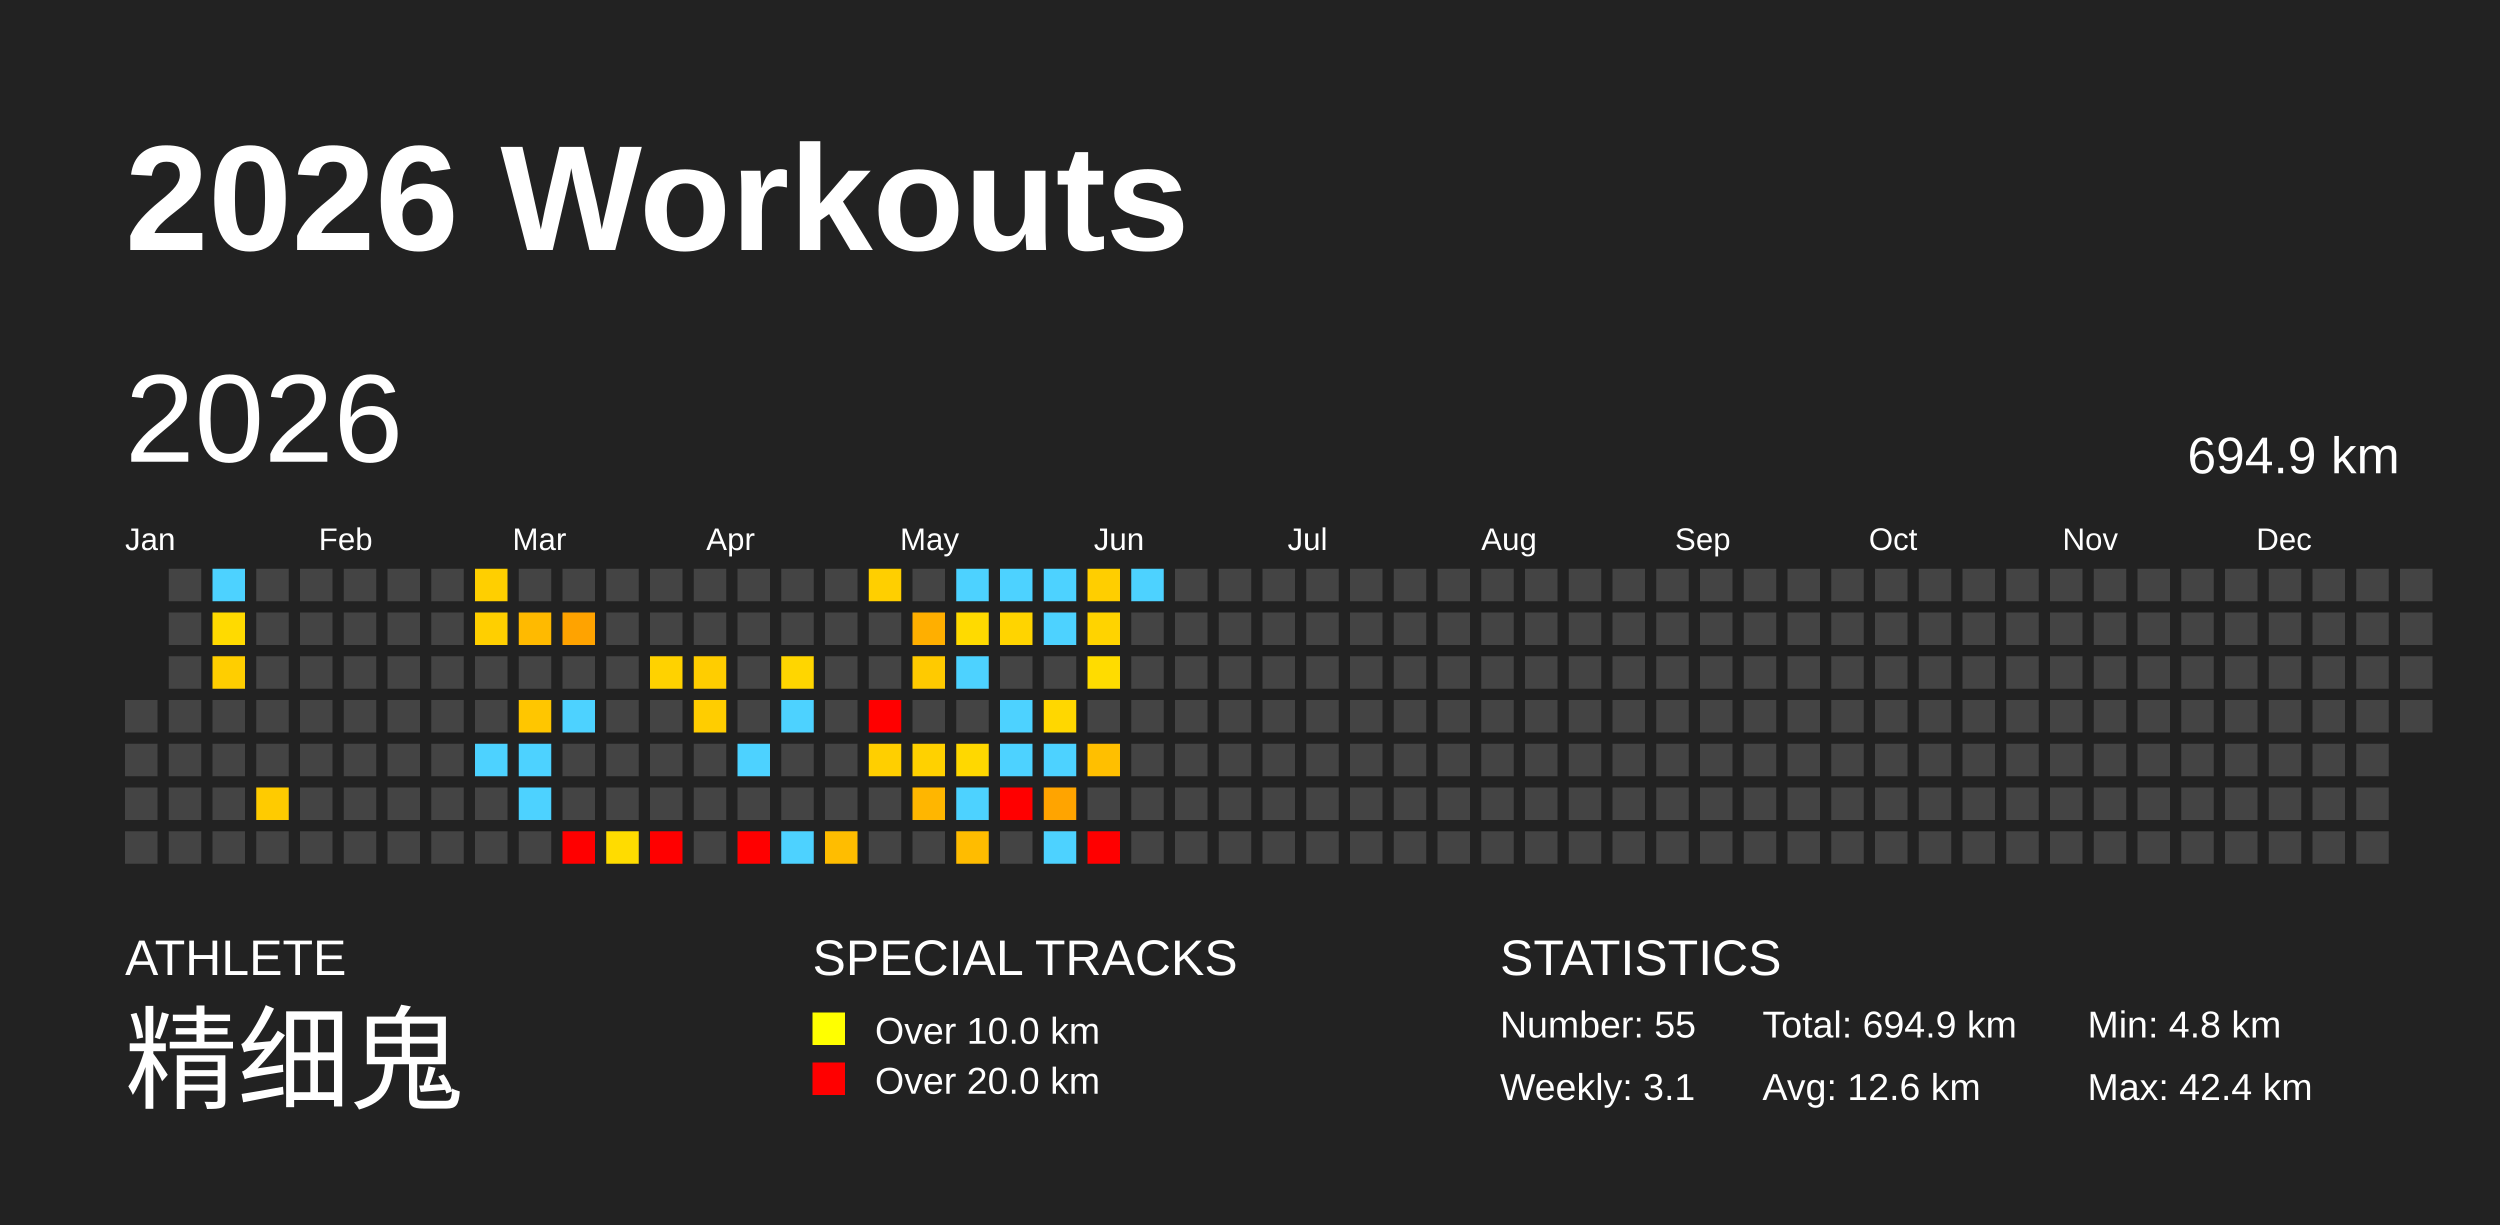
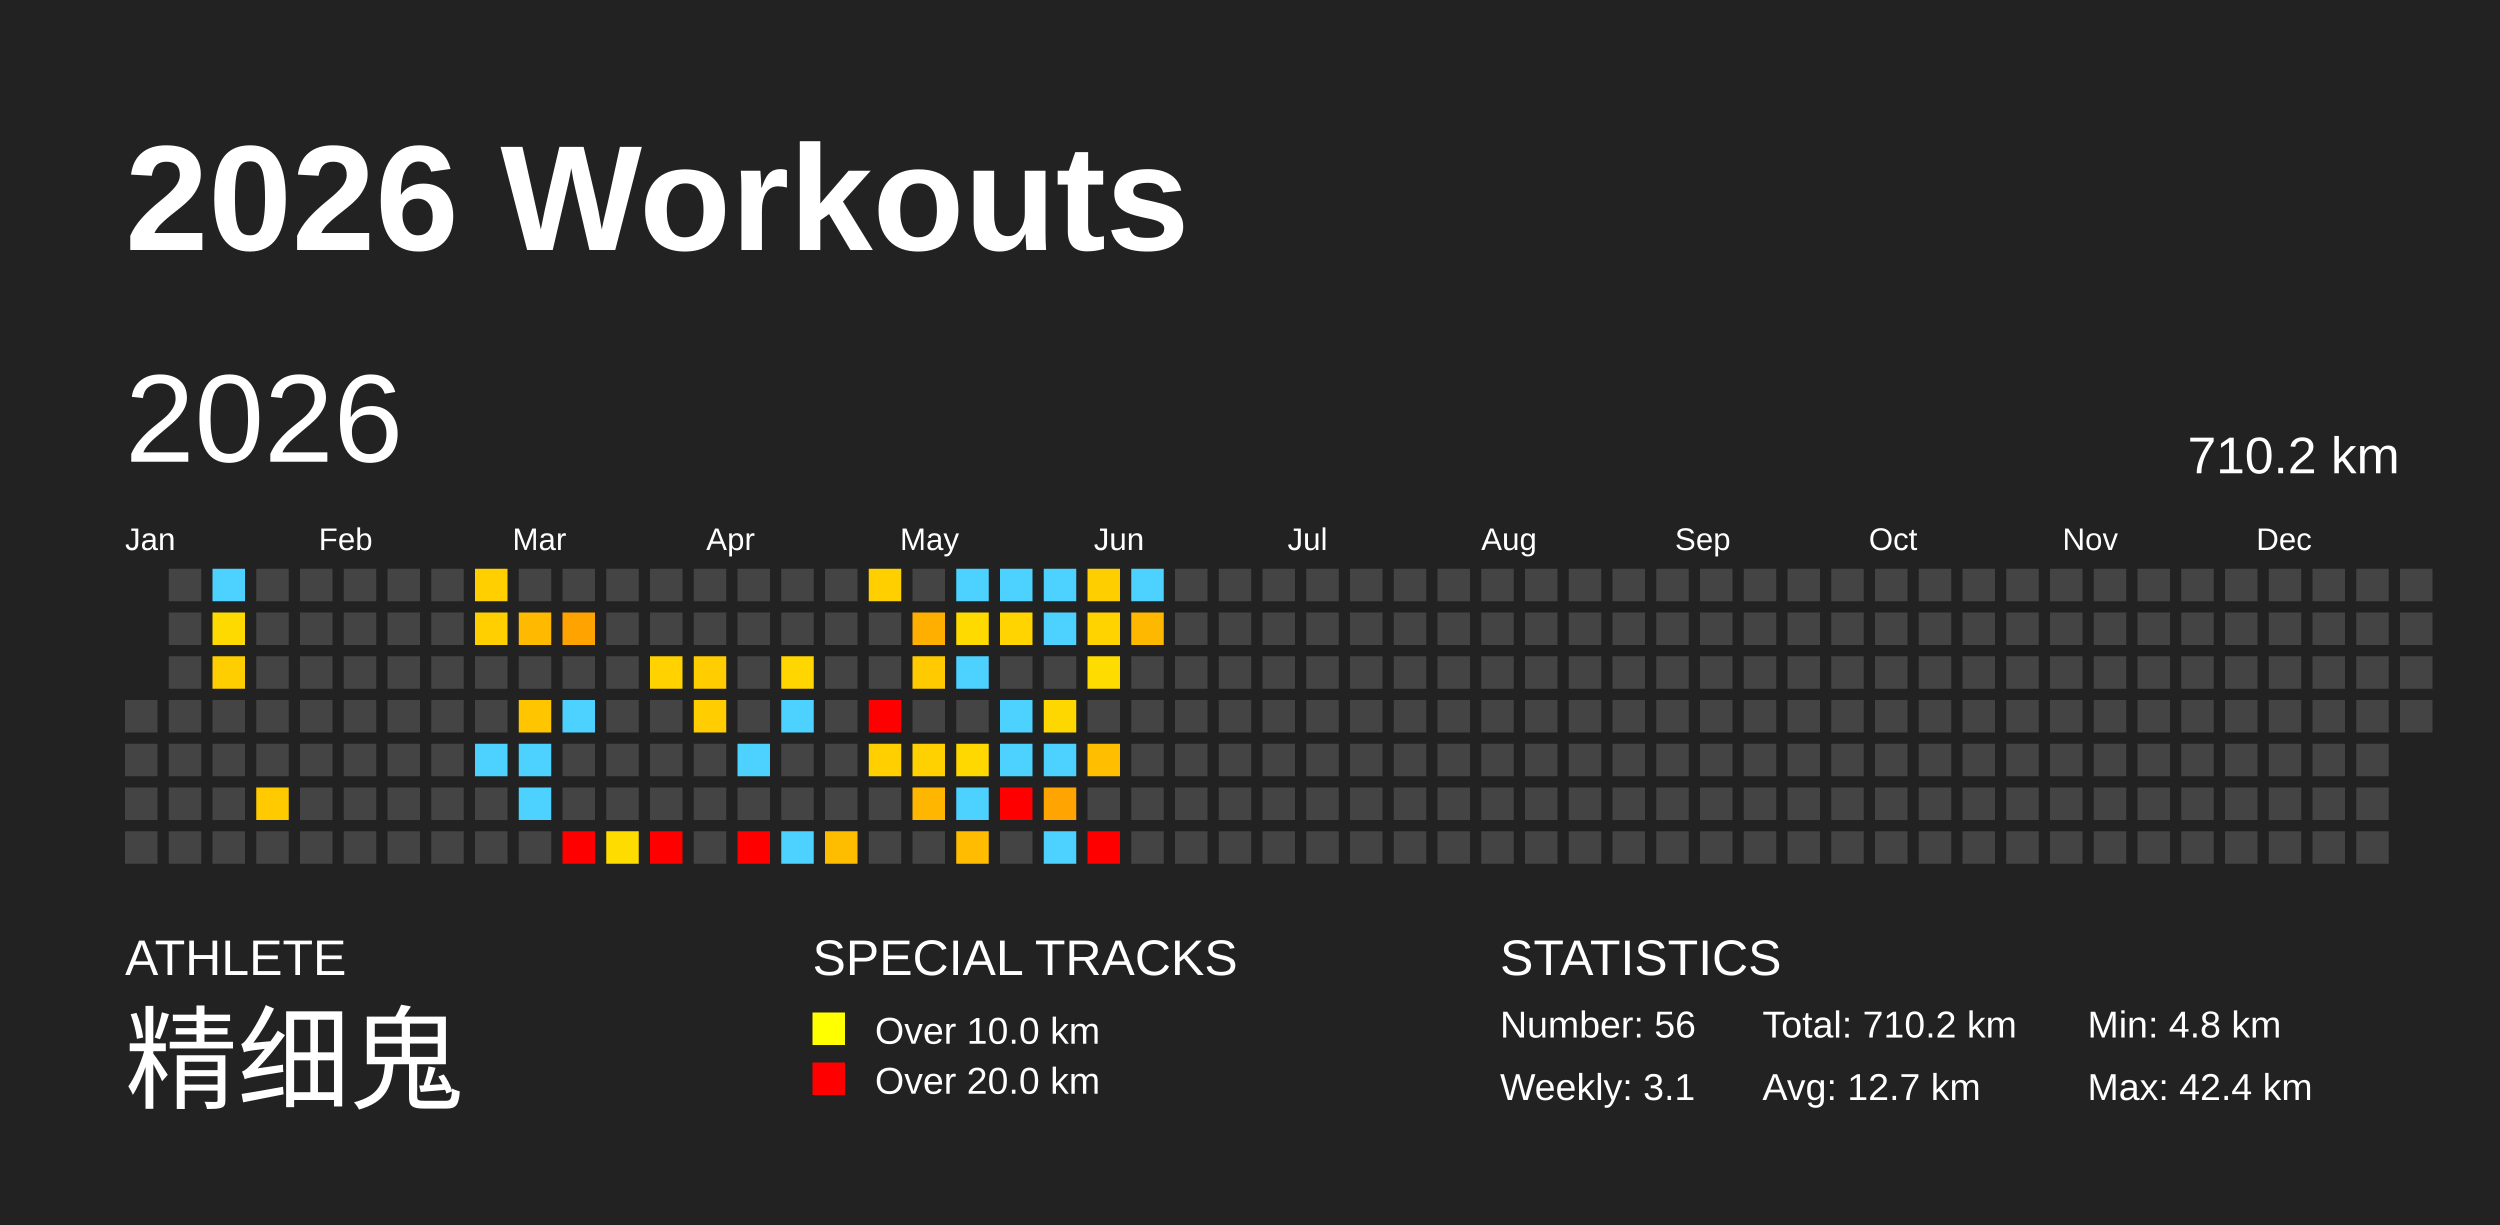
<svg xmlns="http://www.w3.org/2000/svg" baseProfile="full" height="98mm" version="1.1" viewBox="0,0,200,98" width="200mm">
  <defs />
  <rect fill="#222222" height="98" width="200" x="0" y="0" />
  <text fill="#FFFFFF" style="font-size:12px; font-family:Arial; font-weight:bold;" x="10" y="20">2026 Workouts</text>
  <text fill="#FFFFFF" style="font-size:4px; font-family:Arial" x="10" y="78">ATHLETE</text>
  <text fill="#FFFFFF" style="font-size:9px; font-family:Arial" x="10" y="88">精细鬼</text>
  <text fill="#FFFFFF" style="font-size:4px; font-family:Arial" x="65" y="78">SPECIAL TRACKS</text>
  <rect fill="yellow" height="2.6" width="2.6" x="65" y="81" />
  <text fill="#FFFFFF" style="font-size:3px; font-family:Arial" x="70" y="83.5">Over 10.0 km</text>
  <rect fill="red" height="2.6" width="2.6" x="65" y="85" />
  <text fill="#FFFFFF" style="font-size:3px; font-family:Arial" x="70" y="87.5">Over 20.0 km</text>
  <text fill="#FFFFFF" style="font-size:4px; font-family:Arial" x="120" y="78">STATISTICS</text>
-   <text fill="#FFFFFF" style="font-size:3px; font-family:Arial" x="120" y="83">Number: 55</text>
+   <text fill="#FFFFFF" style="font-size:3px; font-family:Arial" x="120" y="83">Number: 56</text>
  <text fill="#FFFFFF" style="font-size:3px; font-family:Arial" x="120" y="88">Weekly: 3.1</text>
-   <text fill="#FFFFFF" style="font-size:3px; font-family:Arial" x="141" y="83">Total: 694.9 km</text>
-   <text fill="#FFFFFF" style="font-size:3px; font-family:Arial" x="141" y="88">Avg: 12.6 km</text>
+   <text fill="#FFFFFF" style="font-size:3px; font-family:Arial" x="141" y="83">Total: 710.2 km</text>
+   <text fill="#FFFFFF" style="font-size:3px; font-family:Arial" x="141" y="88">Avg: 12.7 km</text>
  <text fill="#FFFFFF" style="font-size:3px; font-family:Arial" x="167" y="83">Min: 4.8 km</text>
  <text fill="#FFFFFF" style="font-size:3px; font-family:Arial" x="167" y="88">Max: 42.4 km</text>
  <text dominant-baseline="hanging" fill="#FFFFFF" style="font-size:10.0px; font-family:Arial;" x="10" y="30">2026</text>
-   <text dominant-baseline="hanging" fill="#FFFFFF" style="font-size:4.125px; font-family:Arial;" x="175" y="35">694.9 km</text>
+   <text dominant-baseline="hanging" fill="#FFFFFF" style="font-size:4.125px; font-family:Arial;" x="175" y="35">710.2 km</text>
  <text fill="#FFFFFF" style="font-size:2.5px; font-family:Arial" x="10.0" y="44">Jan</text>
  <text fill="#FFFFFF" style="font-size:2.5px; font-family:Arial" x="25.5" y="44">Feb</text>
  <text fill="#FFFFFF" style="font-size:2.5px; font-family:Arial" x="41.0" y="44">Mar</text>
  <text fill="#FFFFFF" style="font-size:2.5px; font-family:Arial" x="56.5" y="44">Apr</text>
  <text fill="#FFFFFF" style="font-size:2.5px; font-family:Arial" x="72.0" y="44">May</text>
  <text fill="#FFFFFF" style="font-size:2.5px; font-family:Arial" x="87.5" y="44">Jun</text>
  <text fill="#FFFFFF" style="font-size:2.5px; font-family:Arial" x="103.0" y="44">Jul</text>
  <text fill="#FFFFFF" style="font-size:2.5px; font-family:Arial" x="118.5" y="44">Aug</text>
  <text fill="#FFFFFF" style="font-size:2.5px; font-family:Arial" x="134.0" y="44">Sep</text>
  <text fill="#FFFFFF" style="font-size:2.5px; font-family:Arial" x="149.5" y="44">Oct</text>
  <text fill="#FFFFFF" style="font-size:2.5px; font-family:Arial" x="165.0" y="44">Nov</text>
  <text fill="#FFFFFF" style="font-size:2.5px; font-family:Arial" x="180.5" y="44">Dec</text>
  <rect fill="#444444" height="2.6" width="2.6" x="10.0" y="56.0" />
  <rect fill="#444444" height="2.6" width="2.6" x="10.0" y="59.5" />
  <rect fill="#444444" height="2.6" width="2.6" x="10.0" y="63.0" />
  <rect fill="#444444" height="2.6" width="2.6" x="10.0" y="66.5" />
  <rect fill="#444444" height="2.6" width="2.6" x="13.5" y="45.5" />
  <rect fill="#444444" height="2.6" width="2.6" x="13.5" y="49.0" />
  <rect fill="#444444" height="2.6" width="2.6" x="13.5" y="52.5" />
  <rect fill="#444444" height="2.6" width="2.6" x="13.5" y="56.0" />
  <rect fill="#444444" height="2.6" width="2.6" x="13.5" y="59.5" />
  <rect fill="#444444" height="2.6" width="2.6" x="13.5" y="63.0" />
  <rect fill="#444444" height="2.6" width="2.6" x="13.5" y="66.5" />
  <rect fill="#4dd2ff" height="2.6" width="2.6" x="17.0" y="45.5" />
  <rect fill="#ffda00" height="2.6" width="2.6" x="17.0" y="49.0" />
  <rect fill="#ffce00" height="2.6" width="2.6" x="17.0" y="52.5" />
  <rect fill="#444444" height="2.6" width="2.6" x="17.0" y="56.0" />
  <rect fill="#444444" height="2.6" width="2.6" x="17.0" y="59.5" />
  <rect fill="#444444" height="2.6" width="2.6" x="17.0" y="63.0" />
  <rect fill="#444444" height="2.6" width="2.6" x="17.0" y="66.5" />
  <rect fill="#444444" height="2.6" width="2.6" x="20.5" y="45.5" />
  <rect fill="#444444" height="2.6" width="2.6" x="20.5" y="49.0" />
  <rect fill="#444444" height="2.6" width="2.6" x="20.5" y="52.5" />
  <rect fill="#444444" height="2.6" width="2.6" x="20.5" y="56.0" />
  <rect fill="#444444" height="2.6" width="2.6" x="20.5" y="59.5" />
  <rect fill="#ffcb00" height="2.6" width="2.6" x="20.5" y="63.0" />
  <rect fill="#444444" height="2.6" width="2.6" x="20.5" y="66.5" />
  <rect fill="#444444" height="2.6" width="2.6" x="24.0" y="45.5" />
  <rect fill="#444444" height="2.6" width="2.6" x="24.0" y="49.0" />
  <rect fill="#444444" height="2.6" width="2.6" x="24.0" y="52.5" />
  <rect fill="#444444" height="2.6" width="2.6" x="24.0" y="56.0" />
  <rect fill="#444444" height="2.6" width="2.6" x="24.0" y="59.5" />
  <rect fill="#444444" height="2.6" width="2.6" x="24.0" y="63.0" />
  <rect fill="#444444" height="2.6" width="2.6" x="24.0" y="66.5" />
  <rect fill="#444444" height="2.6" width="2.6" x="27.5" y="45.5" />
  <rect fill="#444444" height="2.6" width="2.6" x="27.5" y="49.0" />
  <rect fill="#444444" height="2.6" width="2.6" x="27.5" y="52.5" />
  <rect fill="#444444" height="2.6" width="2.6" x="27.5" y="56.0" />
  <rect fill="#444444" height="2.6" width="2.6" x="27.5" y="59.5" />
  <rect fill="#444444" height="2.6" width="2.6" x="27.5" y="63.0" />
  <rect fill="#444444" height="2.6" width="2.6" x="27.5" y="66.5" />
  <rect fill="#444444" height="2.6" width="2.6" x="31.0" y="45.5" />
  <rect fill="#444444" height="2.6" width="2.6" x="31.0" y="49.0" />
  <rect fill="#444444" height="2.6" width="2.6" x="31.0" y="52.5" />
  <rect fill="#444444" height="2.6" width="2.6" x="31.0" y="56.0" />
  <rect fill="#444444" height="2.6" width="2.6" x="31.0" y="59.5" />
  <rect fill="#444444" height="2.6" width="2.6" x="31.0" y="63.0" />
  <rect fill="#444444" height="2.6" width="2.6" x="31.0" y="66.5" />
  <rect fill="#444444" height="2.6" width="2.6" x="34.5" y="45.5" />
  <rect fill="#444444" height="2.6" width="2.6" x="34.5" y="49.0" />
  <rect fill="#444444" height="2.6" width="2.6" x="34.5" y="52.5" />
  <rect fill="#444444" height="2.6" width="2.6" x="34.5" y="56.0" />
  <rect fill="#444444" height="2.6" width="2.6" x="34.5" y="59.5" />
  <rect fill="#444444" height="2.6" width="2.6" x="34.5" y="63.0" />
  <rect fill="#444444" height="2.6" width="2.6" x="34.5" y="66.5" />
  <rect fill="#ffcf00" height="2.6" width="2.6" x="38.0" y="45.5" />
  <rect fill="#ffcf00" height="2.6" width="2.6" x="38.0" y="49.0" />
  <rect fill="#444444" height="2.6" width="2.6" x="38.0" y="52.5" />
  <rect fill="#444444" height="2.6" width="2.6" x="38.0" y="56.0" />
  <rect fill="#4dd2ff" height="2.6" width="2.6" x="38.0" y="59.5" />
  <rect fill="#444444" height="2.6" width="2.6" x="38.0" y="63.0" />
  <rect fill="#444444" height="2.6" width="2.6" x="38.0" y="66.5" />
  <rect fill="#444444" height="2.6" width="2.6" x="41.5" y="45.5" />
  <rect fill="#ffba00" height="2.6" width="2.6" x="41.5" y="49.0" />
  <rect fill="#444444" height="2.6" width="2.6" x="41.5" y="52.5" />
  <rect fill="#ffc600" height="2.6" width="2.6" x="41.5" y="56.0" />
  <rect fill="#4dd2ff" height="2.6" width="2.6" x="41.5" y="59.5" />
  <rect fill="#4dd2ff" height="2.6" width="2.6" x="41.5" y="63.0" />
  <rect fill="#444444" height="2.6" width="2.6" x="41.5" y="66.5" />
  <rect fill="#444444" height="2.6" width="2.6" x="45.0" y="45.5" />
  <rect fill="#ffa300" height="2.6" width="2.6" x="45.0" y="49.0" />
  <rect fill="#444444" height="2.6" width="2.6" x="45.0" y="52.5" />
  <rect fill="#4dd2ff" height="2.6" width="2.6" x="45.0" y="56.0" />
  <rect fill="#444444" height="2.6" width="2.6" x="45.0" y="59.5" />
  <rect fill="#444444" height="2.6" width="2.6" x="45.0" y="63.0" />
  <rect fill="red" height="2.6" width="2.6" x="45.0" y="66.5" />
  <rect fill="#444444" height="2.6" width="2.6" x="48.5" y="45.5" />
  <rect fill="#444444" height="2.6" width="2.6" x="48.5" y="49.0" />
  <rect fill="#444444" height="2.6" width="2.6" x="48.5" y="52.5" />
  <rect fill="#444444" height="2.6" width="2.6" x="48.5" y="56.0" />
  <rect fill="#444444" height="2.6" width="2.6" x="48.5" y="59.5" />
  <rect fill="#444444" height="2.6" width="2.6" x="48.5" y="63.0" />
  <rect fill="#ffdc00" height="2.6" width="2.6" x="48.5" y="66.5" />
  <rect fill="#444444" height="2.6" width="2.6" x="52.0" y="45.5" />
  <rect fill="#444444" height="2.6" width="2.6" x="52.0" y="49.0" />
  <rect fill="#ffd200" height="2.6" width="2.6" x="52.0" y="52.5" />
  <rect fill="#444444" height="2.6" width="2.6" x="52.0" y="56.0" />
  <rect fill="#444444" height="2.6" width="2.6" x="52.0" y="59.5" />
  <rect fill="#444444" height="2.6" width="2.6" x="52.0" y="63.0" />
  <rect fill="red" height="2.6" width="2.6" x="52.0" y="66.5" />
  <rect fill="#444444" height="2.6" width="2.6" x="55.5" y="45.5" />
  <rect fill="#444444" height="2.6" width="2.6" x="55.5" y="49.0" />
  <rect fill="#ffcd00" height="2.6" width="2.6" x="55.5" y="52.5" />
  <rect fill="#ffcd00" height="2.6" width="2.6" x="55.5" y="56.0" />
  <rect fill="#444444" height="2.6" width="2.6" x="55.5" y="59.5" />
  <rect fill="#444444" height="2.6" width="2.6" x="55.5" y="63.0" />
  <rect fill="#444444" height="2.6" width="2.6" x="55.5" y="66.5" />
  <rect fill="#444444" height="2.6" width="2.6" x="59.0" y="45.5" />
  <rect fill="#444444" height="2.6" width="2.6" x="59.0" y="49.0" />
  <rect fill="#444444" height="2.6" width="2.6" x="59.0" y="52.5" />
  <rect fill="#444444" height="2.6" width="2.6" x="59.0" y="56.0" />
  <rect fill="#4dd2ff" height="2.6" width="2.6" x="59.0" y="59.5" />
  <rect fill="#444444" height="2.6" width="2.6" x="59.0" y="63.0" />
  <rect fill="red" height="2.6" width="2.6" x="59.0" y="66.5" />
  <rect fill="#444444" height="2.6" width="2.6" x="62.5" y="45.5" />
  <rect fill="#444444" height="2.6" width="2.6" x="62.5" y="49.0" />
  <rect fill="#ffd600" height="2.6" width="2.6" x="62.5" y="52.5" />
  <rect fill="#4dd2ff" height="2.6" width="2.6" x="62.5" y="56.0" />
  <rect fill="#444444" height="2.6" width="2.6" x="62.5" y="59.5" />
  <rect fill="#444444" height="2.6" width="2.6" x="62.5" y="63.0" />
  <rect fill="#4dd2ff" height="2.6" width="2.6" x="62.5" y="66.5" />
  <rect fill="#444444" height="2.6" width="2.6" x="66.0" y="45.5" />
  <rect fill="#444444" height="2.6" width="2.6" x="66.0" y="49.0" />
  <rect fill="#444444" height="2.6" width="2.6" x="66.0" y="52.5" />
  <rect fill="#444444" height="2.6" width="2.6" x="66.0" y="56.0" />
  <rect fill="#444444" height="2.6" width="2.6" x="66.0" y="59.5" />
  <rect fill="#444444" height="2.6" width="2.6" x="66.0" y="63.0" />
  <rect fill="#ffbd00" height="2.6" width="2.6" x="66.0" y="66.5" />
  <rect fill="#ffcf00" height="2.6" width="2.6" x="69.5" y="45.5" />
  <rect fill="#444444" height="2.6" width="2.6" x="69.5" y="49.0" />
  <rect fill="#444444" height="2.6" width="2.6" x="69.5" y="52.5" />
  <rect fill="red" height="2.6" width="2.6" x="69.5" y="56.0" />
  <rect fill="#ffcf00" height="2.6" width="2.6" x="69.5" y="59.5" />
  <rect fill="#444444" height="2.6" width="2.6" x="69.5" y="63.0" />
  <rect fill="#444444" height="2.6" width="2.6" x="69.5" y="66.5" />
  <rect fill="#444444" height="2.6" width="2.6" x="73.0" y="45.5" />
  <rect fill="#ffaf00" height="2.6" width="2.6" x="73.0" y="49.0" />
  <rect fill="#ffca00" height="2.6" width="2.6" x="73.0" y="52.5" />
  <rect fill="#444444" height="2.6" width="2.6" x="73.0" y="56.0" />
  <rect fill="#ffd100" height="2.6" width="2.6" x="73.0" y="59.5" />
  <rect fill="#ffb600" height="2.6" width="2.6" x="73.0" y="63.0" />
  <rect fill="#444444" height="2.6" width="2.6" x="73.0" y="66.5" />
  <rect fill="#4dd2ff" height="2.6" width="2.6" x="76.5" y="45.5" />
  <rect fill="#ffda00" height="2.6" width="2.6" x="76.5" y="49.0" />
  <rect fill="#4dd2ff" height="2.6" width="2.6" x="76.5" y="52.5" />
  <rect fill="#444444" height="2.6" width="2.6" x="76.5" y="56.0" />
  <rect fill="#ffd800" height="2.6" width="2.6" x="76.5" y="59.5" />
  <rect fill="#4dd2ff" height="2.6" width="2.6" x="76.5" y="63.0" />
  <rect fill="#ffbc00" height="2.6" width="2.6" x="76.5" y="66.5" />
  <rect fill="#4dd2ff" height="2.6" width="2.6" x="80.0" y="45.5" />
  <rect fill="#ffd400" height="2.6" width="2.6" x="80.0" y="49.0" />
  <rect fill="#444444" height="2.6" width="2.6" x="80.0" y="52.5" />
  <rect fill="#4dd2ff" height="2.6" width="2.6" x="80.0" y="56.0" />
  <rect fill="#4dd2ff" height="2.6" width="2.6" x="80.0" y="59.5" />
  <rect fill="red" height="2.6" width="2.6" x="80.0" y="63.0" />
  <rect fill="#444444" height="2.6" width="2.6" x="80.0" y="66.5" />
  <rect fill="#4dd2ff" height="2.6" width="2.6" x="83.5" y="45.5" />
  <rect fill="#4dd2ff" height="2.6" width="2.6" x="83.5" y="49.0" />
  <rect fill="#444444" height="2.6" width="2.6" x="83.5" y="52.5" />
  <rect fill="#ffd700" height="2.6" width="2.6" x="83.5" y="56.0" />
  <rect fill="#4dd2ff" height="2.6" width="2.6" x="83.5" y="59.5" />
  <rect fill="#ffa400" height="2.6" width="2.6" x="83.5" y="63.0" />
  <rect fill="#4dd2ff" height="2.6" width="2.6" x="83.5" y="66.5" />
  <rect fill="#ffce00" height="2.6" width="2.6" x="87.0" y="45.5" />
  <rect fill="#ffd300" height="2.6" width="2.6" x="87.0" y="49.0" />
  <rect fill="#ffdc00" height="2.6" width="2.6" x="87.0" y="52.5" />
  <rect fill="#444444" height="2.6" width="2.6" x="87.0" y="56.0" />
  <rect fill="#ffbf00" height="2.6" width="2.6" x="87.0" y="59.5" />
  <rect fill="#444444" height="2.6" width="2.6" x="87.0" y="63.0" />
  <rect fill="red" height="2.6" width="2.6" x="87.0" y="66.5" />
  <rect fill="#4dd2ff" height="2.6" width="2.6" x="90.5" y="45.5" />
-   <rect fill="#444444" height="2.6" width="2.6" x="90.5" y="49.0" />
+   <rect fill="#ffb800" height="2.6" width="2.6" x="90.5" y="49.0" />
  <rect fill="#444444" height="2.6" width="2.6" x="90.5" y="52.5" />
  <rect fill="#444444" height="2.6" width="2.6" x="90.5" y="56.0" />
  <rect fill="#444444" height="2.6" width="2.6" x="90.5" y="59.5" />
  <rect fill="#444444" height="2.6" width="2.6" x="90.5" y="63.0" />
  <rect fill="#444444" height="2.6" width="2.6" x="90.5" y="66.5" />
  <rect fill="#444444" height="2.6" width="2.6" x="94.0" y="45.5" />
  <rect fill="#444444" height="2.6" width="2.6" x="94.0" y="49.0" />
  <rect fill="#444444" height="2.6" width="2.6" x="94.0" y="52.5" />
  <rect fill="#444444" height="2.6" width="2.6" x="94.0" y="56.0" />
  <rect fill="#444444" height="2.6" width="2.6" x="94.0" y="59.5" />
  <rect fill="#444444" height="2.6" width="2.6" x="94.0" y="63.0" />
  <rect fill="#444444" height="2.6" width="2.6" x="94.0" y="66.5" />
  <rect fill="#444444" height="2.6" width="2.6" x="97.5" y="45.5" />
  <rect fill="#444444" height="2.6" width="2.6" x="97.5" y="49.0" />
  <rect fill="#444444" height="2.6" width="2.6" x="97.5" y="52.5" />
  <rect fill="#444444" height="2.6" width="2.6" x="97.5" y="56.0" />
  <rect fill="#444444" height="2.6" width="2.6" x="97.5" y="59.5" />
  <rect fill="#444444" height="2.6" width="2.6" x="97.5" y="63.0" />
  <rect fill="#444444" height="2.6" width="2.6" x="97.5" y="66.5" />
  <rect fill="#444444" height="2.6" width="2.6" x="101.0" y="45.5" />
  <rect fill="#444444" height="2.6" width="2.6" x="101.0" y="49.0" />
  <rect fill="#444444" height="2.6" width="2.6" x="101.0" y="52.5" />
  <rect fill="#444444" height="2.6" width="2.6" x="101.0" y="56.0" />
  <rect fill="#444444" height="2.6" width="2.6" x="101.0" y="59.5" />
  <rect fill="#444444" height="2.6" width="2.6" x="101.0" y="63.0" />
  <rect fill="#444444" height="2.6" width="2.6" x="101.0" y="66.5" />
  <rect fill="#444444" height="2.6" width="2.6" x="104.5" y="45.5" />
  <rect fill="#444444" height="2.6" width="2.6" x="104.5" y="49.0" />
  <rect fill="#444444" height="2.6" width="2.6" x="104.5" y="52.5" />
  <rect fill="#444444" height="2.6" width="2.6" x="104.5" y="56.0" />
  <rect fill="#444444" height="2.6" width="2.6" x="104.5" y="59.5" />
  <rect fill="#444444" height="2.6" width="2.6" x="104.5" y="63.0" />
  <rect fill="#444444" height="2.6" width="2.6" x="104.5" y="66.5" />
  <rect fill="#444444" height="2.6" width="2.6" x="108.0" y="45.5" />
  <rect fill="#444444" height="2.6" width="2.6" x="108.0" y="49.0" />
  <rect fill="#444444" height="2.6" width="2.6" x="108.0" y="52.5" />
  <rect fill="#444444" height="2.6" width="2.6" x="108.0" y="56.0" />
  <rect fill="#444444" height="2.6" width="2.6" x="108.0" y="59.5" />
  <rect fill="#444444" height="2.6" width="2.6" x="108.0" y="63.0" />
  <rect fill="#444444" height="2.6" width="2.6" x="108.0" y="66.5" />
  <rect fill="#444444" height="2.6" width="2.6" x="111.5" y="45.5" />
  <rect fill="#444444" height="2.6" width="2.6" x="111.5" y="49.0" />
  <rect fill="#444444" height="2.6" width="2.6" x="111.5" y="52.5" />
  <rect fill="#444444" height="2.6" width="2.6" x="111.5" y="56.0" />
  <rect fill="#444444" height="2.6" width="2.6" x="111.5" y="59.5" />
  <rect fill="#444444" height="2.6" width="2.6" x="111.5" y="63.0" />
  <rect fill="#444444" height="2.6" width="2.6" x="111.5" y="66.5" />
  <rect fill="#444444" height="2.6" width="2.6" x="115.0" y="45.5" />
  <rect fill="#444444" height="2.6" width="2.6" x="115.0" y="49.0" />
  <rect fill="#444444" height="2.6" width="2.6" x="115.0" y="52.5" />
  <rect fill="#444444" height="2.6" width="2.6" x="115.0" y="56.0" />
  <rect fill="#444444" height="2.6" width="2.6" x="115.0" y="59.5" />
  <rect fill="#444444" height="2.6" width="2.6" x="115.0" y="63.0" />
  <rect fill="#444444" height="2.6" width="2.6" x="115.0" y="66.5" />
  <rect fill="#444444" height="2.6" width="2.6" x="118.5" y="45.5" />
  <rect fill="#444444" height="2.6" width="2.6" x="118.5" y="49.0" />
  <rect fill="#444444" height="2.6" width="2.6" x="118.5" y="52.5" />
  <rect fill="#444444" height="2.6" width="2.6" x="118.5" y="56.0" />
  <rect fill="#444444" height="2.6" width="2.6" x="118.5" y="59.5" />
  <rect fill="#444444" height="2.6" width="2.6" x="118.5" y="63.0" />
  <rect fill="#444444" height="2.6" width="2.6" x="118.5" y="66.5" />
  <rect fill="#444444" height="2.6" width="2.6" x="122.0" y="45.5" />
  <rect fill="#444444" height="2.6" width="2.6" x="122.0" y="49.0" />
  <rect fill="#444444" height="2.6" width="2.6" x="122.0" y="52.5" />
  <rect fill="#444444" height="2.6" width="2.6" x="122.0" y="56.0" />
  <rect fill="#444444" height="2.6" width="2.6" x="122.0" y="59.5" />
  <rect fill="#444444" height="2.6" width="2.6" x="122.0" y="63.0" />
  <rect fill="#444444" height="2.6" width="2.6" x="122.0" y="66.5" />
  <rect fill="#444444" height="2.6" width="2.6" x="125.5" y="45.5" />
  <rect fill="#444444" height="2.6" width="2.6" x="125.5" y="49.0" />
  <rect fill="#444444" height="2.6" width="2.6" x="125.5" y="52.5" />
  <rect fill="#444444" height="2.6" width="2.6" x="125.5" y="56.0" />
  <rect fill="#444444" height="2.6" width="2.6" x="125.5" y="59.5" />
  <rect fill="#444444" height="2.6" width="2.6" x="125.5" y="63.0" />
  <rect fill="#444444" height="2.6" width="2.6" x="125.5" y="66.5" />
  <rect fill="#444444" height="2.6" width="2.6" x="129.0" y="45.5" />
  <rect fill="#444444" height="2.6" width="2.6" x="129.0" y="49.0" />
  <rect fill="#444444" height="2.6" width="2.6" x="129.0" y="52.5" />
  <rect fill="#444444" height="2.6" width="2.6" x="129.0" y="56.0" />
  <rect fill="#444444" height="2.6" width="2.6" x="129.0" y="59.5" />
  <rect fill="#444444" height="2.6" width="2.6" x="129.0" y="63.0" />
  <rect fill="#444444" height="2.6" width="2.6" x="129.0" y="66.5" />
  <rect fill="#444444" height="2.6" width="2.6" x="132.5" y="45.5" />
  <rect fill="#444444" height="2.6" width="2.6" x="132.5" y="49.0" />
  <rect fill="#444444" height="2.6" width="2.6" x="132.5" y="52.5" />
  <rect fill="#444444" height="2.6" width="2.6" x="132.5" y="56.0" />
  <rect fill="#444444" height="2.6" width="2.6" x="132.5" y="59.5" />
  <rect fill="#444444" height="2.6" width="2.6" x="132.5" y="63.0" />
  <rect fill="#444444" height="2.6" width="2.6" x="132.5" y="66.5" />
  <rect fill="#444444" height="2.6" width="2.6" x="136.0" y="45.5" />
  <rect fill="#444444" height="2.6" width="2.6" x="136.0" y="49.0" />
  <rect fill="#444444" height="2.6" width="2.6" x="136.0" y="52.5" />
  <rect fill="#444444" height="2.6" width="2.6" x="136.0" y="56.0" />
  <rect fill="#444444" height="2.6" width="2.6" x="136.0" y="59.5" />
  <rect fill="#444444" height="2.6" width="2.6" x="136.0" y="63.0" />
  <rect fill="#444444" height="2.6" width="2.6" x="136.0" y="66.5" />
  <rect fill="#444444" height="2.6" width="2.6" x="139.5" y="45.5" />
  <rect fill="#444444" height="2.6" width="2.6" x="139.5" y="49.0" />
  <rect fill="#444444" height="2.6" width="2.6" x="139.5" y="52.5" />
  <rect fill="#444444" height="2.6" width="2.6" x="139.5" y="56.0" />
  <rect fill="#444444" height="2.6" width="2.6" x="139.5" y="59.5" />
  <rect fill="#444444" height="2.6" width="2.6" x="139.5" y="63.0" />
  <rect fill="#444444" height="2.6" width="2.6" x="139.5" y="66.5" />
  <rect fill="#444444" height="2.6" width="2.6" x="143.0" y="45.5" />
  <rect fill="#444444" height="2.6" width="2.6" x="143.0" y="49.0" />
  <rect fill="#444444" height="2.6" width="2.6" x="143.0" y="52.5" />
  <rect fill="#444444" height="2.6" width="2.6" x="143.0" y="56.0" />
  <rect fill="#444444" height="2.6" width="2.6" x="143.0" y="59.5" />
  <rect fill="#444444" height="2.6" width="2.6" x="143.0" y="63.0" />
  <rect fill="#444444" height="2.6" width="2.6" x="143.0" y="66.5" />
  <rect fill="#444444" height="2.6" width="2.6" x="146.5" y="45.5" />
  <rect fill="#444444" height="2.6" width="2.6" x="146.5" y="49.0" />
  <rect fill="#444444" height="2.6" width="2.6" x="146.5" y="52.5" />
  <rect fill="#444444" height="2.6" width="2.6" x="146.5" y="56.0" />
  <rect fill="#444444" height="2.6" width="2.6" x="146.5" y="59.5" />
  <rect fill="#444444" height="2.6" width="2.6" x="146.5" y="63.0" />
  <rect fill="#444444" height="2.6" width="2.6" x="146.5" y="66.5" />
  <rect fill="#444444" height="2.6" width="2.6" x="150.0" y="45.5" />
  <rect fill="#444444" height="2.6" width="2.6" x="150.0" y="49.0" />
  <rect fill="#444444" height="2.6" width="2.6" x="150.0" y="52.5" />
  <rect fill="#444444" height="2.6" width="2.6" x="150.0" y="56.0" />
  <rect fill="#444444" height="2.6" width="2.6" x="150.0" y="59.5" />
  <rect fill="#444444" height="2.6" width="2.6" x="150.0" y="63.0" />
  <rect fill="#444444" height="2.6" width="2.6" x="150.0" y="66.5" />
  <rect fill="#444444" height="2.6" width="2.6" x="153.5" y="45.5" />
  <rect fill="#444444" height="2.6" width="2.6" x="153.5" y="49.0" />
  <rect fill="#444444" height="2.6" width="2.6" x="153.5" y="52.5" />
  <rect fill="#444444" height="2.6" width="2.6" x="153.5" y="56.0" />
  <rect fill="#444444" height="2.6" width="2.6" x="153.5" y="59.5" />
  <rect fill="#444444" height="2.6" width="2.6" x="153.5" y="63.0" />
  <rect fill="#444444" height="2.6" width="2.6" x="153.5" y="66.5" />
  <rect fill="#444444" height="2.6" width="2.6" x="157.0" y="45.5" />
  <rect fill="#444444" height="2.6" width="2.6" x="157.0" y="49.0" />
  <rect fill="#444444" height="2.6" width="2.6" x="157.0" y="52.5" />
  <rect fill="#444444" height="2.6" width="2.6" x="157.0" y="56.0" />
  <rect fill="#444444" height="2.6" width="2.6" x="157.0" y="59.5" />
  <rect fill="#444444" height="2.6" width="2.6" x="157.0" y="63.0" />
  <rect fill="#444444" height="2.6" width="2.6" x="157.0" y="66.5" />
  <rect fill="#444444" height="2.6" width="2.6" x="160.5" y="45.5" />
  <rect fill="#444444" height="2.6" width="2.6" x="160.5" y="49.0" />
  <rect fill="#444444" height="2.6" width="2.6" x="160.5" y="52.5" />
  <rect fill="#444444" height="2.6" width="2.6" x="160.5" y="56.0" />
  <rect fill="#444444" height="2.6" width="2.6" x="160.5" y="59.5" />
  <rect fill="#444444" height="2.6" width="2.6" x="160.5" y="63.0" />
  <rect fill="#444444" height="2.6" width="2.6" x="160.5" y="66.5" />
  <rect fill="#444444" height="2.6" width="2.6" x="164.0" y="45.5" />
  <rect fill="#444444" height="2.6" width="2.6" x="164.0" y="49.0" />
  <rect fill="#444444" height="2.6" width="2.6" x="164.0" y="52.5" />
  <rect fill="#444444" height="2.6" width="2.6" x="164.0" y="56.0" />
  <rect fill="#444444" height="2.6" width="2.6" x="164.0" y="59.5" />
  <rect fill="#444444" height="2.6" width="2.6" x="164.0" y="63.0" />
  <rect fill="#444444" height="2.6" width="2.6" x="164.0" y="66.5" />
  <rect fill="#444444" height="2.6" width="2.6" x="167.5" y="45.5" />
  <rect fill="#444444" height="2.6" width="2.6" x="167.5" y="49.0" />
  <rect fill="#444444" height="2.6" width="2.6" x="167.5" y="52.5" />
  <rect fill="#444444" height="2.6" width="2.6" x="167.5" y="56.0" />
  <rect fill="#444444" height="2.6" width="2.6" x="167.5" y="59.5" />
  <rect fill="#444444" height="2.6" width="2.6" x="167.5" y="63.0" />
  <rect fill="#444444" height="2.6" width="2.6" x="167.5" y="66.5" />
  <rect fill="#444444" height="2.6" width="2.6" x="171.0" y="45.5" />
  <rect fill="#444444" height="2.6" width="2.6" x="171.0" y="49.0" />
  <rect fill="#444444" height="2.6" width="2.6" x="171.0" y="52.5" />
  <rect fill="#444444" height="2.6" width="2.6" x="171.0" y="56.0" />
  <rect fill="#444444" height="2.6" width="2.6" x="171.0" y="59.5" />
  <rect fill="#444444" height="2.6" width="2.6" x="171.0" y="63.0" />
  <rect fill="#444444" height="2.6" width="2.6" x="171.0" y="66.5" />
  <rect fill="#444444" height="2.6" width="2.6" x="174.5" y="45.5" />
  <rect fill="#444444" height="2.6" width="2.6" x="174.5" y="49.0" />
  <rect fill="#444444" height="2.6" width="2.6" x="174.5" y="52.5" />
  <rect fill="#444444" height="2.6" width="2.6" x="174.5" y="56.0" />
  <rect fill="#444444" height="2.6" width="2.6" x="174.5" y="59.5" />
  <rect fill="#444444" height="2.6" width="2.6" x="174.5" y="63.0" />
  <rect fill="#444444" height="2.6" width="2.6" x="174.5" y="66.5" />
  <rect fill="#444444" height="2.6" width="2.6" x="178.0" y="45.5" />
  <rect fill="#444444" height="2.6" width="2.6" x="178.0" y="49.0" />
  <rect fill="#444444" height="2.6" width="2.6" x="178.0" y="52.5" />
  <rect fill="#444444" height="2.6" width="2.6" x="178.0" y="56.0" />
  <rect fill="#444444" height="2.6" width="2.6" x="178.0" y="59.5" />
  <rect fill="#444444" height="2.6" width="2.6" x="178.0" y="63.0" />
  <rect fill="#444444" height="2.6" width="2.6" x="178.0" y="66.5" />
  <rect fill="#444444" height="2.6" width="2.6" x="181.5" y="45.5" />
  <rect fill="#444444" height="2.6" width="2.6" x="181.5" y="49.0" />
  <rect fill="#444444" height="2.6" width="2.6" x="181.5" y="52.5" />
  <rect fill="#444444" height="2.6" width="2.6" x="181.5" y="56.0" />
  <rect fill="#444444" height="2.6" width="2.6" x="181.5" y="59.5" />
  <rect fill="#444444" height="2.6" width="2.6" x="181.5" y="63.0" />
  <rect fill="#444444" height="2.6" width="2.6" x="181.5" y="66.5" />
  <rect fill="#444444" height="2.6" width="2.6" x="185.0" y="45.5" />
  <rect fill="#444444" height="2.6" width="2.6" x="185.0" y="49.0" />
  <rect fill="#444444" height="2.6" width="2.6" x="185.0" y="52.5" />
  <rect fill="#444444" height="2.6" width="2.6" x="185.0" y="56.0" />
  <rect fill="#444444" height="2.6" width="2.6" x="185.0" y="59.5" />
  <rect fill="#444444" height="2.6" width="2.6" x="185.0" y="63.0" />
  <rect fill="#444444" height="2.6" width="2.6" x="185.0" y="66.5" />
  <rect fill="#444444" height="2.6" width="2.6" x="188.5" y="45.5" />
  <rect fill="#444444" height="2.6" width="2.6" x="188.5" y="49.0" />
  <rect fill="#444444" height="2.6" width="2.6" x="188.5" y="52.5" />
  <rect fill="#444444" height="2.6" width="2.6" x="188.5" y="56.0" />
  <rect fill="#444444" height="2.6" width="2.6" x="188.5" y="59.5" />
  <rect fill="#444444" height="2.6" width="2.6" x="188.5" y="63.0" />
  <rect fill="#444444" height="2.6" width="2.6" x="188.5" y="66.5" />
  <rect fill="#444444" height="2.6" width="2.6" x="192.0" y="45.5" />
  <rect fill="#444444" height="2.6" width="2.6" x="192.0" y="49.0" />
  <rect fill="#444444" height="2.6" width="2.6" x="192.0" y="52.5" />
  <rect fill="#444444" height="2.6" width="2.6" x="192.0" y="56.0" />
</svg>
